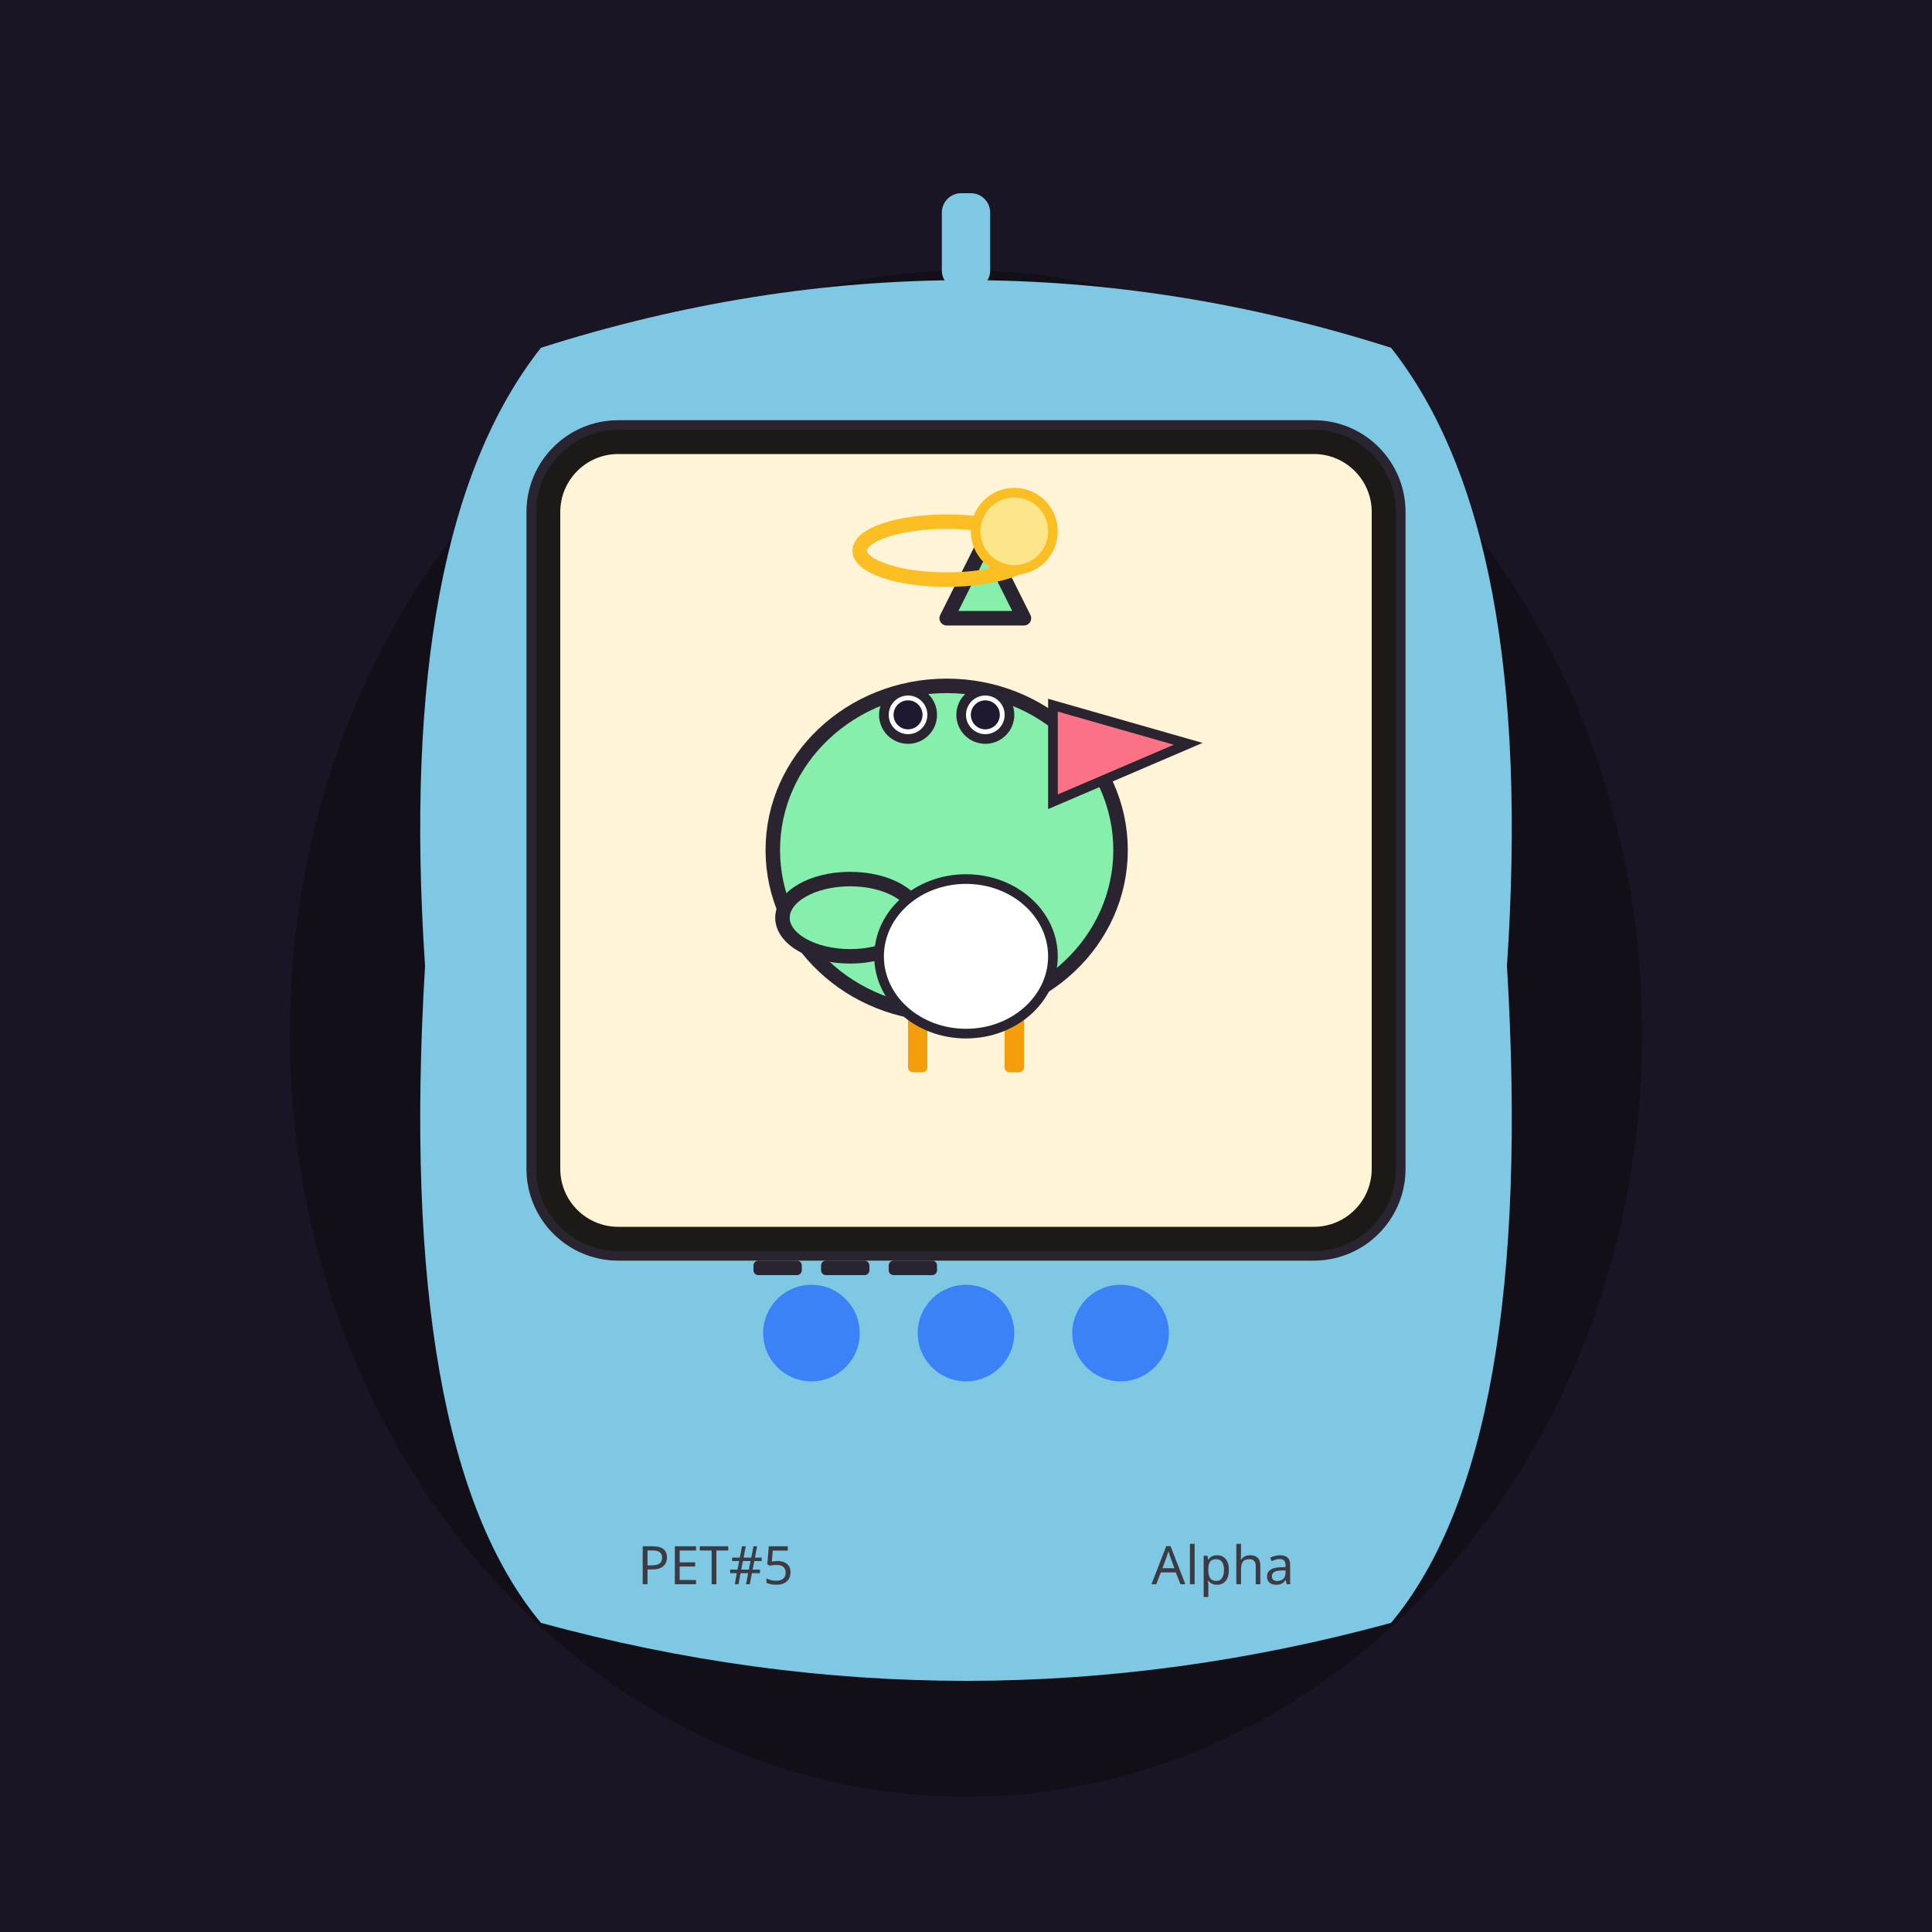
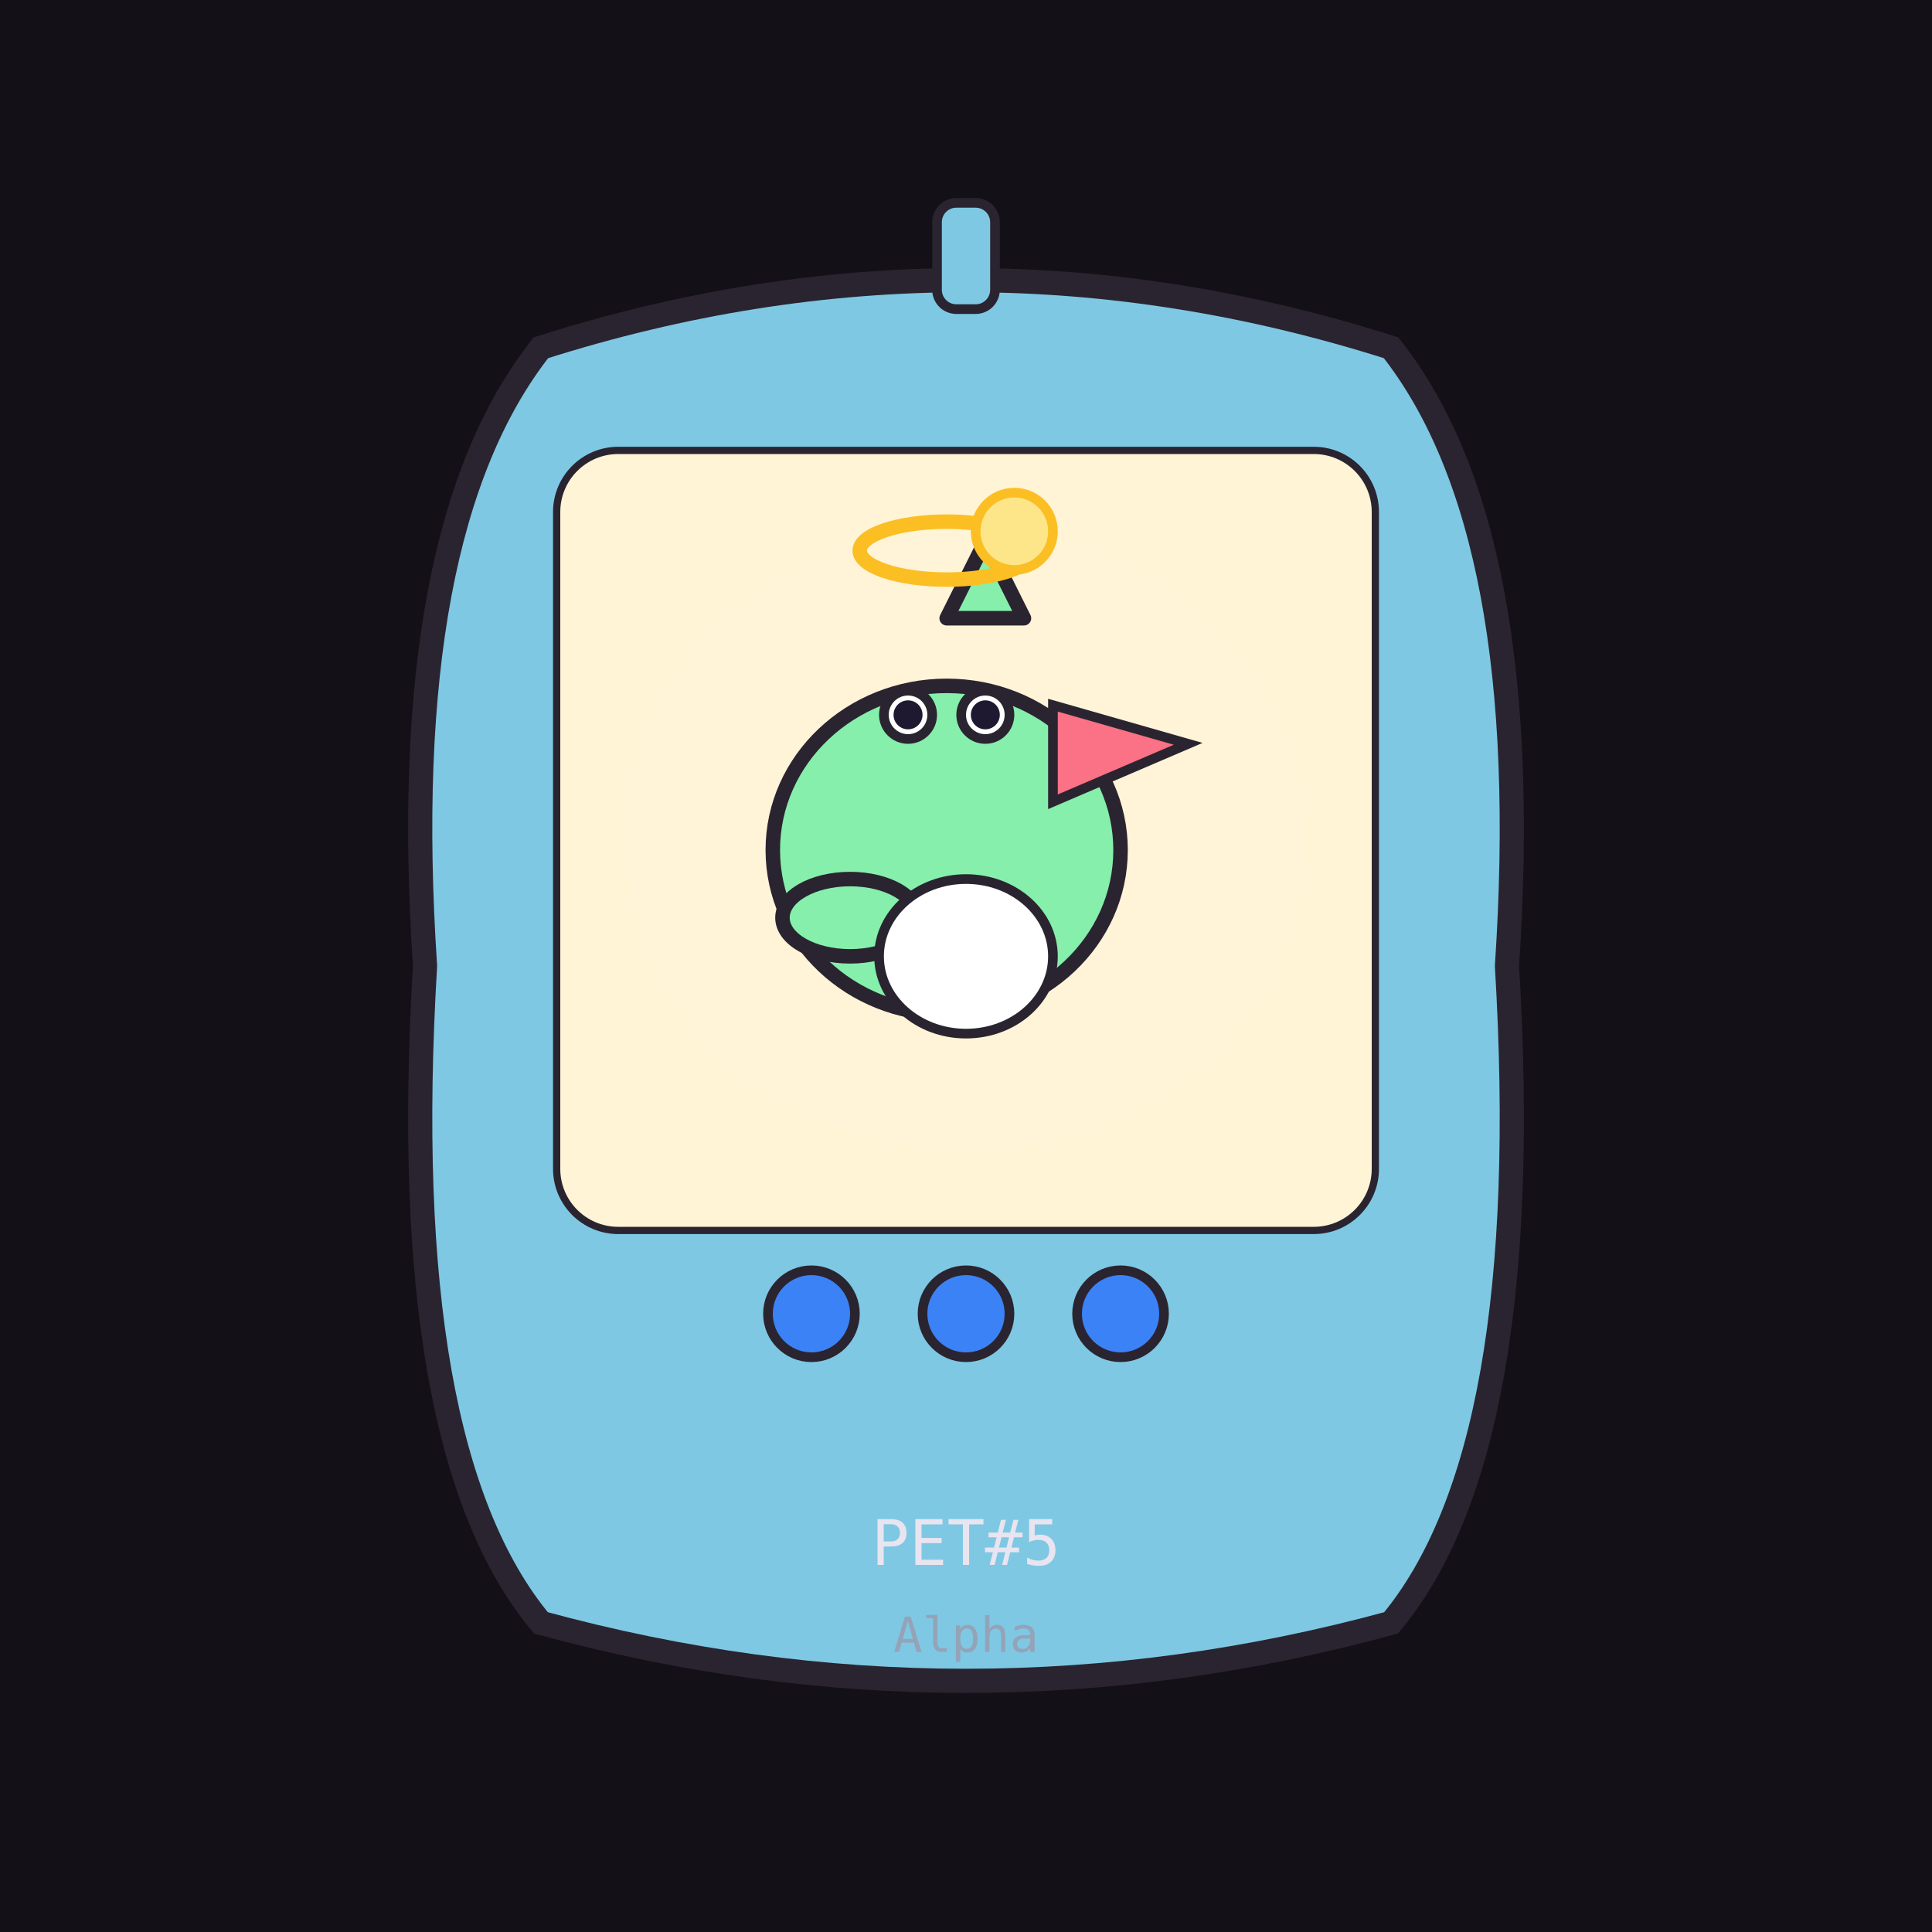
<svg xmlns="http://www.w3.org/2000/svg" viewBox="0 0 400 400">
  <defs>
    <clipPath id="scr">
      <rect x="116" y="94" width="168" height="160" rx="12" />
    </clipPath>
  </defs>
-   <rect width="400" height="400" fill="#1a1524" />
-   <ellipse cx="200" cy="214" rx="140" ry="158" fill="#000" fill-opacity=".3" />
-   <path fill="#7ec8e3" d="M112 72 Q200 44 288 72 Q318 110 312 200 Q318 300 288 336 Q200 360 112 336 Q82 300 88 200 Q82 110 112 72 Z" />
-   <rect x="195" y="40" width="10" height="20" rx="4" fill="#7ec8e3" />
-   <rect x="110" y="88" width="180" height="172" rx="18" fill="#1c1916" stroke="#2a2430" stroke-width="2" />
-   <rect data-spk="1" x="156" y="261" width="10" height="3" rx="1" fill="#2a2430" />
-   <rect data-spk="1" x="170" y="261" width="10" height="3" rx="1" fill="#2a2430" />
-   <rect data-spk="1" x="184" y="261" width="10" height="3" rx="1" fill="#2a2430" />
-   <circle cx="168" cy="276" r="10" fill="#3b82f6" />
-   <circle cx="200" cy="276" r="10" fill="#3b82f6" />
-   <circle cx="232" cy="276" r="10" fill="#3b82f6" />
-   <text data-foot="1" x="132" y="328" text-anchor="start" fill="#3d3a44" font-size="11" font-family="sans-serif">PET#5</text>
-   <text data-gen="1" x="268" y="328" text-anchor="end" fill="#3d3a44" font-size="11" font-family="sans-serif">Alpha</text>
+   <rect width="400" height="400" fill="#141018" />
+   <path fill="#7ec8e3" stroke="#2a2430" stroke-width="5" d="M112 72 Q200 44 288 72 Q318 110 312 200 Q318 300 288 336 Q200 360 112 336 Q82 300 88 200 Q82 110 112 72 Z" />
+   <rect x="194" y="42" width="12" height="22" rx="4" fill="#7ec8e3" stroke="#2a2430" stroke-width="2" />
+   <rect x="116" y="94" width="168" height="160" rx="12" fill="#0c0a10" stroke="#2a2430" stroke-width="3" />
+   <circle cx="168" cy="272" r="9" fill="#3b82f6" stroke="#2a2430" stroke-width="2" />
+   <circle cx="200" cy="272" r="9" fill="#3b82f6" stroke="#2a2430" stroke-width="2" />
+   <circle cx="232" cy="272" r="9" fill="#3b82f6" stroke="#2a2430" stroke-width="2" />
+   <text x="200" y="324" text-anchor="middle" fill="#e8e4f0" font-size="13" font-family="monospace">PET#5</text>
+   <text x="200" y="342" text-anchor="middle" fill="#94a3b8" font-size="10" font-family="monospace">Alpha</text>
  <g clip-path="url(#scr)">
    <g>
      <rect x="116" y="94" width="168" height="160" fill="#fff4d6" />
      <ellipse cx="200" cy="174" rx="70" ry="64" fill="#fff" fill-opacity=".04">
        <animate attributeName="fill-opacity" values=".04;.12;.04" dur="2.8s" repeatCount="indefinite" />
      </ellipse>
      <g>
        <ellipse cx="196" cy="176" rx="36" ry="34" fill="#86efac" stroke="#2a2430" stroke-width="3" stroke-linejoin="round" />
        <polygon points="196,128 204,112 212,128" fill="#86efac" stroke="#2a2430" stroke-width="3" stroke-linejoin="round" />
        <ellipse cx="176" cy="190" rx="14" ry="8" fill="#86efac" stroke="#2a2430" stroke-width="3" stroke-linejoin="round" />
-         <rect x="188" y="208" width="4" height="14" rx="1" fill="#f59e0b" />
-         <rect x="208" y="208" width="4" height="14" rx="1" fill="#f59e0b" />
      </g>
      <ellipse data-belly="1" cx="200" cy="198" rx="18" ry="16" fill="#ffffff" stroke="#2a2430" stroke-width="2" />
      <g data-face="1" data-sp="6" data-cx="196" data-ey="148" data-gap="8">
        <g data-eyes="0" data-kind="0">
          <circle cx="188" cy="148" r="5" fill="#fff" stroke="#2a2430" stroke-width="2" />
          <circle cx="188" cy="148" r="3" fill="#1e1930">
            <animate attributeName="opacity" values="1;1;1;.2;1" dur="3.2s" repeatCount="indefinite" />
          </circle>
          <circle cx="204" cy="148" r="5" fill="#fff" stroke="#2a2430" stroke-width="2" />
          <circle cx="204" cy="148" r="3" fill="#1e1930">
            <animate attributeName="opacity" values="1;1;1;.2;1" dur="3.2s" repeatCount="indefinite" />
          </circle>
        </g>
        <polygon data-beak="1" points="218,146 246,154 218,166" fill="#fb7185" stroke="#2a2430" stroke-width="2" />
      </g>
      <g data-acc="5">
        <ellipse cx="196" cy="114" rx="18" ry="6" fill="none" stroke="#fbbf24" stroke-width="3" />
        <circle cx="210" cy="110" r="8" fill="#fde68a" stroke="#fbbf24" stroke-width="2" />
      </g>
      <animateTransform attributeName="transform" type="translate" values="0 0;1 -1;-1 1;0 0" dur="9s" repeatCount="indefinite" />
    </g>
  </g>
</svg>
